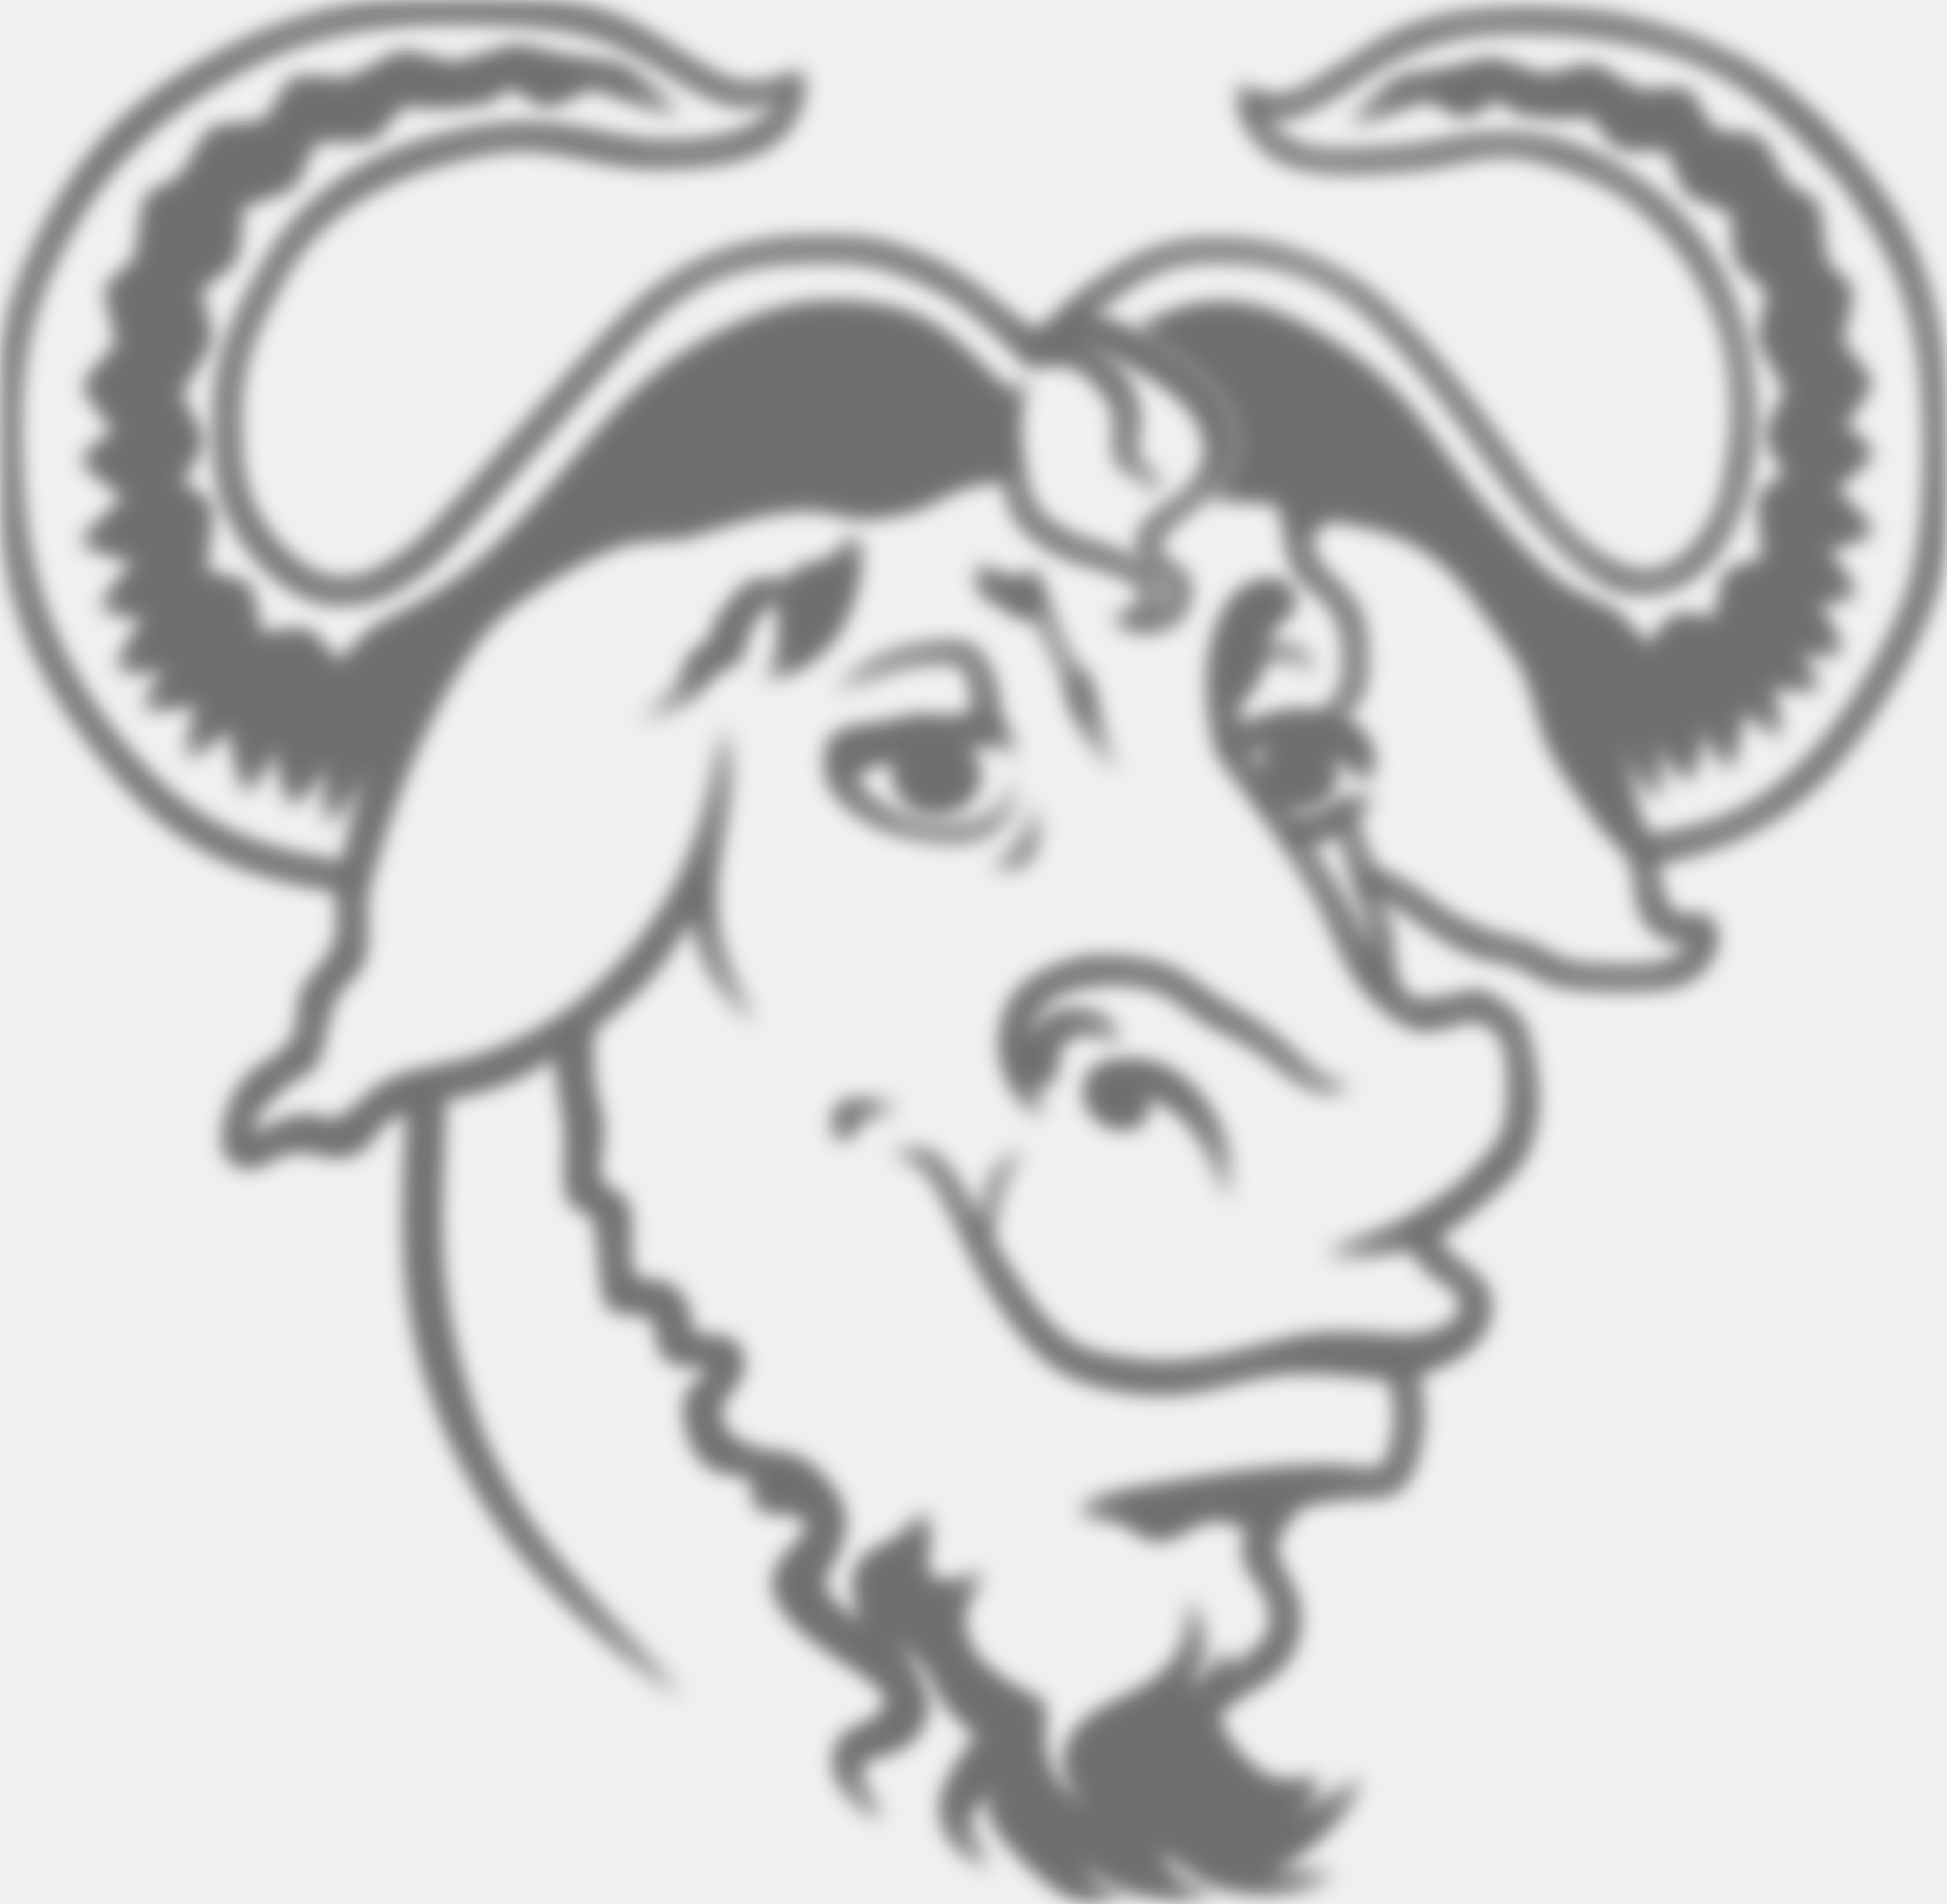
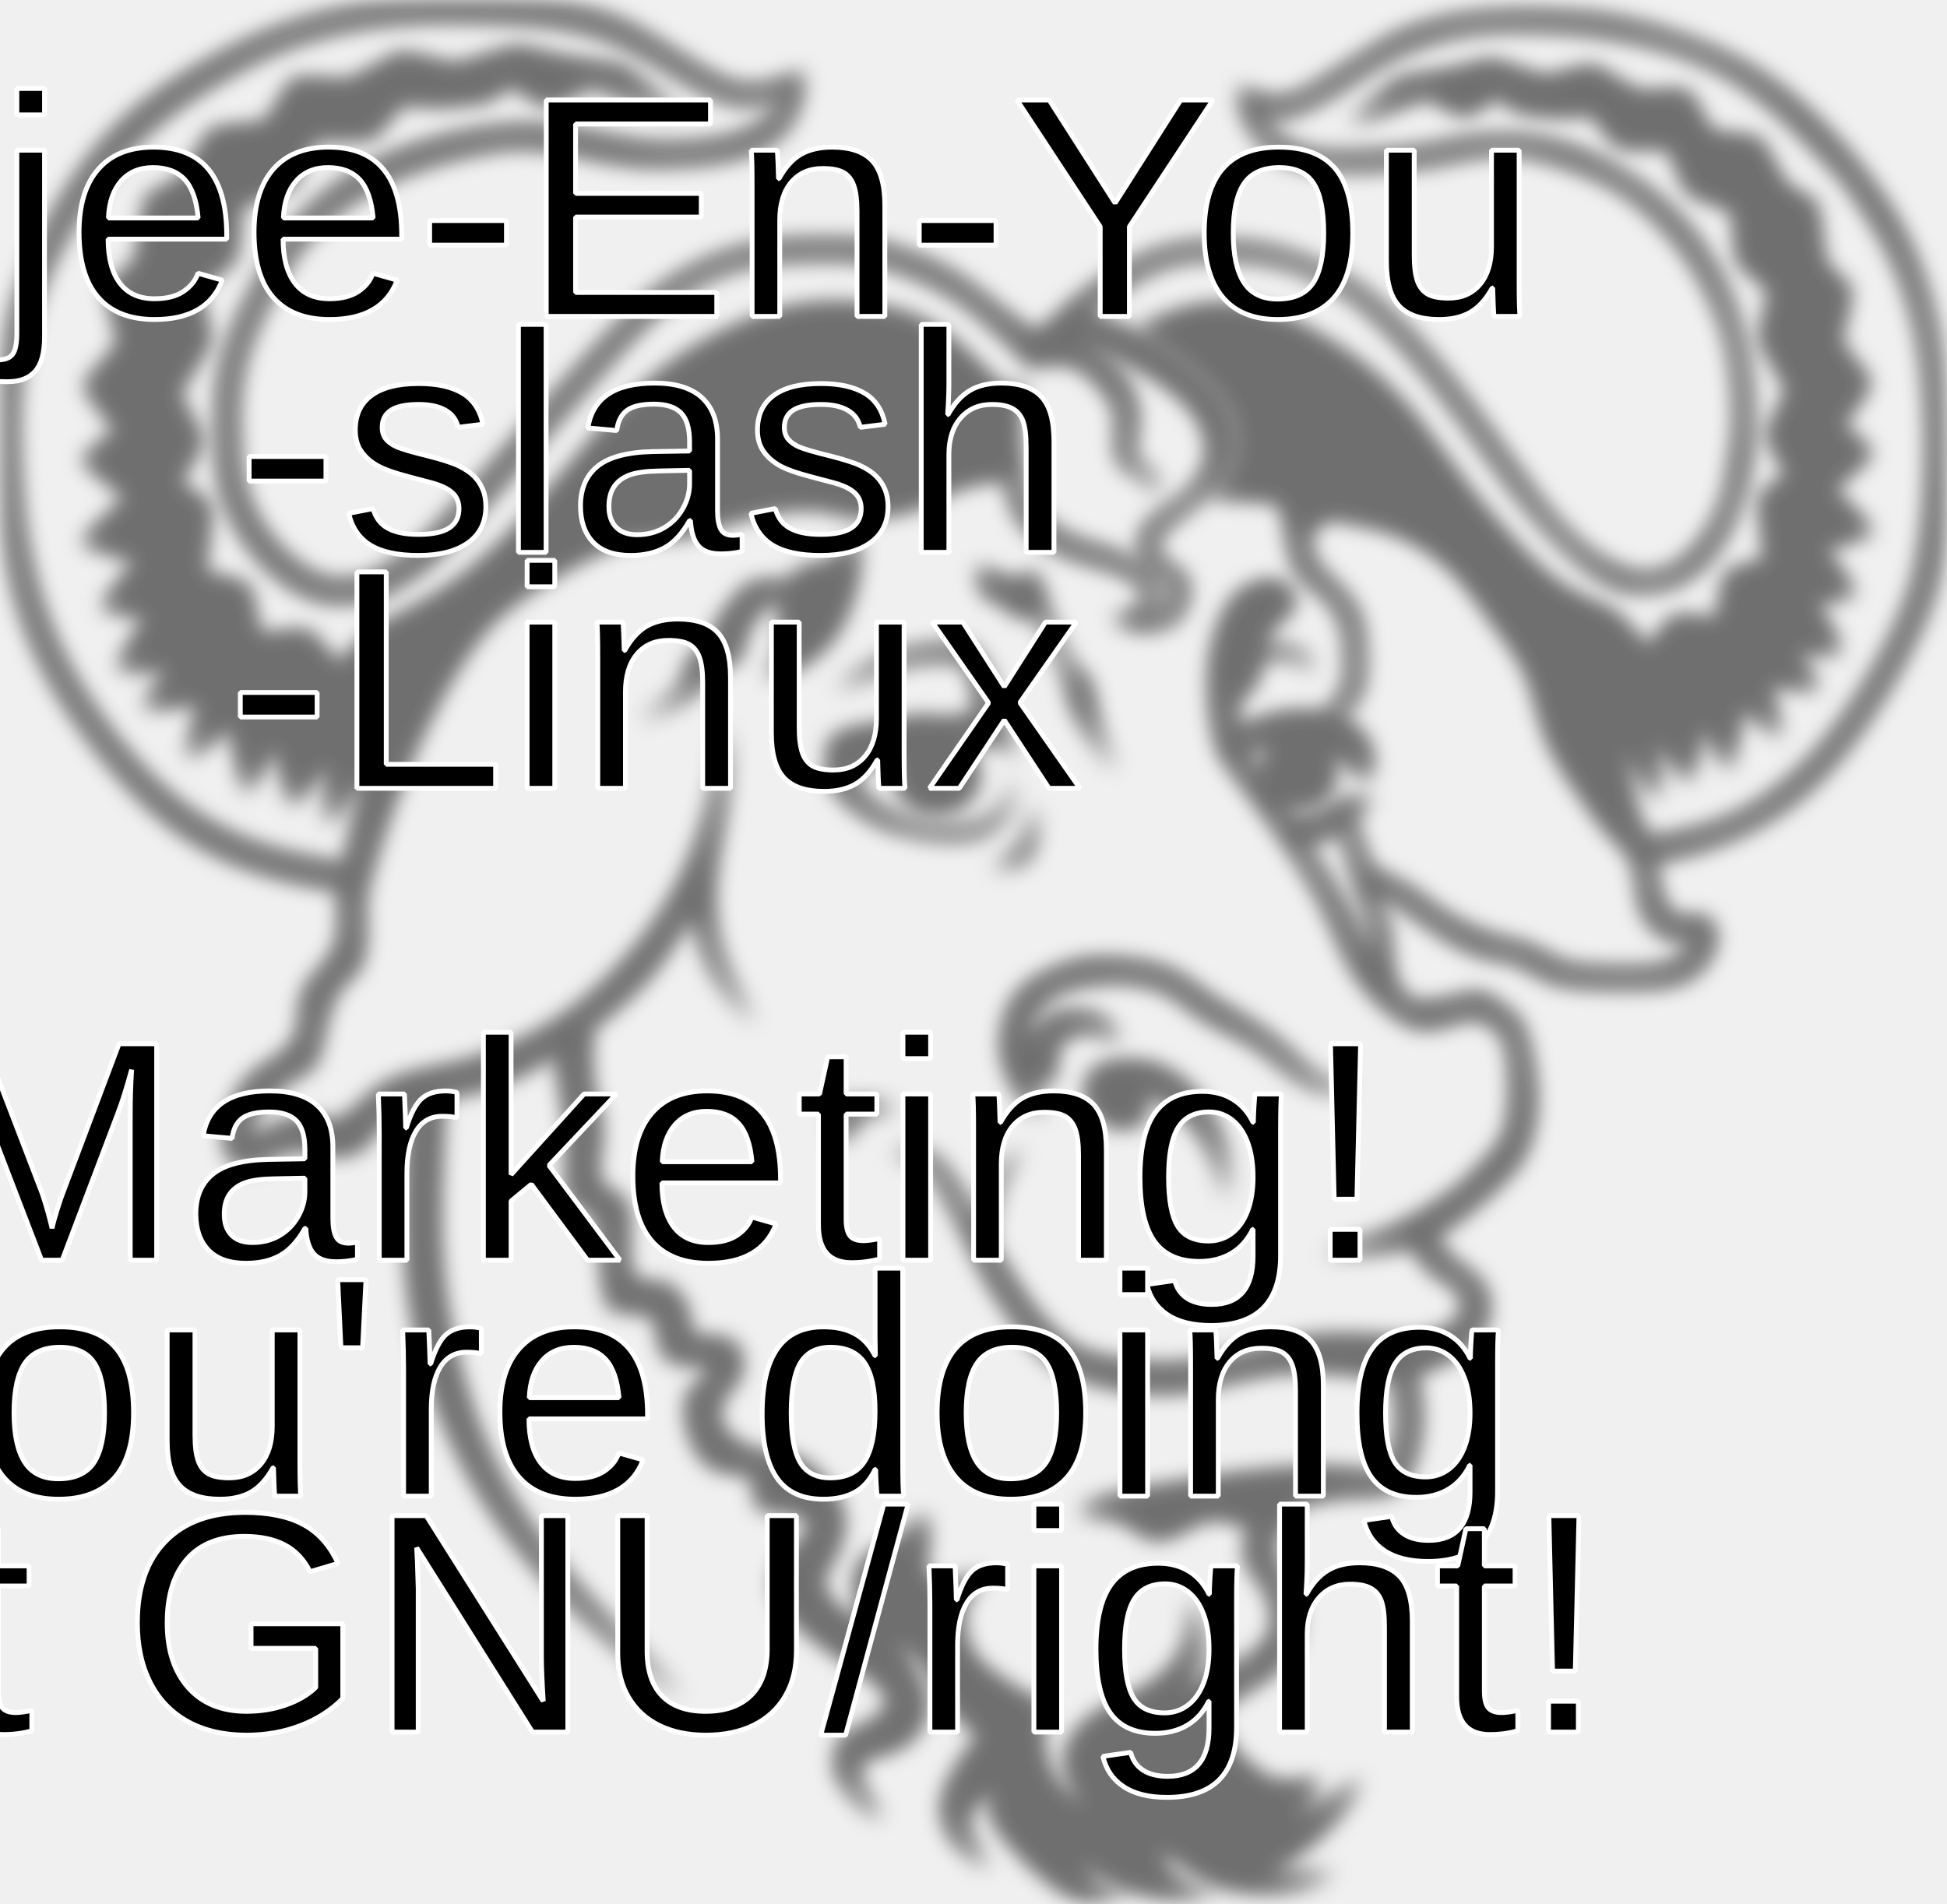
<svg xmlns="http://www.w3.org/2000/svg" width="5346.808" height="5227.631" id="svg2" version="1.0">
  <defs id="defs4">
    <filter style="color-interpolation-filters:sRGB;" id="filter817">
      <feGaussianBlur stdDeviation="3 3" result="fbSourceGraphic" id="feGaussianBlur815" />
      <feColorMatrix result="fbSourceGraphicAlpha" in="fbSourceGraphic" values="0 0 0 -1 0 0 0 0 -1 0 0 0 0 -1 0 0 0 0 1 0" id="feColorMatrix819" />
      <feColorMatrix id="feColorMatrix821" values="1 0 0 0 -0 0 1 0 0 -0 0 0 1 0 -0 0 0 0 1 0" in="fbSourceGraphic" result="fbSourceGraphic" />
      <feColorMatrix result="fbSourceGraphicAlpha" in="fbSourceGraphic" values="0 0 0 -1 0 0 0 0 -1 0 0 0 0 -1 0 0 0 0 1 0" id="feColorMatrix823" />
      <feColorMatrix id="feColorMatrix825" values="1 0 0 0.009 -0 0 1 0 0.009 -0 0 0 1 0.009 -0 0 0 0 1 0" in="fbSourceGraphic" result="fbSourceGraphic" />
      <feColorMatrix result="fbSourceGraphicAlpha" in="fbSourceGraphic" values="0 0 0 -1 0 0 0 0 -1 0 0 0 0 -1 0 0 0 0 1 0" id="feColorMatrix827" />
      <feColorMatrix id="feColorMatrix829" values="1 0 0 0.018 -0 0 1 0 0.018 -0 0 0 1 0.018 -0 0 0 0 1 0" in="fbSourceGraphic" result="fbSourceGraphic" />
      <feColorMatrix result="fbSourceGraphicAlpha" in="fbSourceGraphic" values="0 0 0 -1 0 0 0 0 -1 0 0 0 0 -1 0 0 0 0 1 0" id="feColorMatrix835" />
      <feColorMatrix id="feColorMatrix837" values="1 0 0 0.408 -0 0 1 0 0.408 -0 0 0 1 0.408 -0 0 0 0 1 0" in="fbSourceGraphic" />
    </filter>
  </defs>
  <g id="layer1" transform="translate(2279.118,2332.882)">
    <g id="Layer_1" transform="matrix(10,0,0,10,-2278.974,-2332.603)" style="filter:url(#filter817)">
      <g id="g2490">
        <path id="path2492" d="m 112.993,304.372 c -3.634,0.247 -8.365,1.875 -11.539,7.564 -2.591,4.646 -8.661,5.387 -11.495,4.451 -4.721,-1.56 -10.755,-2.642 -16.6,1.523 -5.845,4.164 -12.157,1.015 -11.05,-6.576 1.107,-7.59 3.849,-14.351 11.127,-18.538 15.895,-9.144 4.848,-15.508 13.572,-24.685 8.741,-9.195 6.81,-12.009 6.52,-24.497 C 63.985,239.176 47.241,230.661 28.544,207.301 9.847,183.94 2.599,164.711 0.661,135.423 -1.277,106.135 0.403,87.154 13.057,62.843 25.711,38.532 39.034,26.829 62.122,14.69 85.21,2.553 107.832,-0.354 128.742,0 c 20.91,0.353 34.843,1.885 46.658,8.626 11.814,6.741 22.622,15.224 29.512,15.285 6.891,0.061 11.582,-1.744 14.931,-4.31 0.894,22.703 -19.539,24.675 -37.819,25.155 -18.281,0.479 -29.514,-7.083 -46.351,-4.27 -16.837,2.813 -44.404,10.475 -57.833,33.85 -13.429,23.375 -13.887,31.638 -12.771,51.24 1.116,19.603 17.988,34.228 27.512,34.387 9.523,0.159 11.649,-2.599 19.985,-8.036 8.337,-5.438 50.896,-58.122 65.418,-69.956 14.523,-11.834 28.854,-15.488 44.328,-15.678 15.474,-0.19 19.428,0.335 31.908,5.45 12.48,5.114 20.149,14.533 30.211,20.291 5.143,-3.027 8.338,-7.547 13.057,-10.996 16.877,-12.335 25.646,-15.659 45.705,-13.707 11.529,1.122 26.066,7.708 34.74,15.25 15.445,13.429 28.205,32.125 38.516,46.328 8.029,11.061 17.477,24.295 30.965,28.432 14.727,4.515 25.809,-14.559 27.436,-25.139 0.922,-5.995 2.125,-11.249 2.135,-17.847 0.01,-6.599 -0.664,-14.607 -2.566,-21.484 -1.902,-6.877 -5.16,-13.72 -8.688,-19.394 -5.742,-9.235 -15.137,-18.899 -24.912,-23.871 -5.486,-2.79 -18.393,-7.863 -26.529,-8.041 -9.969,-0.216 -17.564,3.133 -26.781,3.761 -11.156,0.761 -31.084,3.269 -39.83,-5.35 -5.566,-5.485 -6.266,-9.144 -7.217,-16.296 2.459,2.026 5.898,3.358 8.959,3.617 6.986,0.59 13.527,-5.114 19.166,-8.419 4.645,-2.723 11.223,-7.589 17.324,-10.048 15.676,-6.32 34.932,-6.138 51.48,-4.445 13.264,1.356 30.461,7.257 42.094,13.84 11.688,6.612 22.951,17.761 31.201,28.271 10.379,13.224 16.053,24.57 19.812,41.063 4.805,21.062 6.137,52.702 0.328,73.469 -4.578,16.365 -19.779,41.504 -32.719,53.827 -12.762,12.155 -27.498,18.022 -44.256,21.231 0.656,3.382 0.764,6.536 1.631,9.309 1.232,3.936 3.588,8.324 8.428,6.936 1.93,-0.553 2.963,-1.032 5.508,1.194 2.543,2.226 1.219,10.825 -5.938,14.684 -3.629,1.957 -7.459,2.382 -13.271,2.498 -5.812,0.116 -14.883,0.141 -21.193,-0.964 -6.309,-1.104 -10.078,-6.111 -17.066,-6.895 -10.799,-1.208 -19.068,-9.01 -27.727,-14.59 -3.613,-2.329 -4.832,-2.353 -6.914,-3.53 1.125,3.444 2.625,7.021 3.373,10.332 0.75,3.311 0.43,6.378 0.828,9.028 0.396,2.648 1.131,4.707 1.559,6.855 1.73,1.547 2.283,3.9 5.189,4.64 2.908,0.739 7.461,-0.412 10.436,-0.812 2.975,-0.4 4.969,-2.021 7.303,-1.577 2.336,0.443 4.549,2.115 6.506,3.682 1.957,1.567 3.639,1.796 5.223,5.706 1.584,3.91 3.037,11.917 3.254,17.269 0.217,5.352 -0.383,10.183 -1.969,14.43 -1.586,4.247 -2.98,6.13 -7.275,10.336 -4.295,4.207 -11.289,10.38 -18.268,14.68 1.285,1.903 1.855,3.645 3.859,5.71 2.004,2.066 6.182,4.381 8.041,6.56 1.857,2.179 2.799,3.742 2.826,6.186 0.029,2.443 -0.09,5.619 -2.074,8.283 -4.941,6.633 -10.785,7.821 -17.891,10.941 1.195,7.462 2.17,12.793 0.443,20.244 -0.705,3.036 -2.271,9.92 -6.016,11.686 -3.746,1.766 -10.969,0.911 -15.541,1.637 -4.572,0.727 -7.131,1.417 -10.695,2.125 -2.166,3.131 -5.391,6.586 -6.496,9.392 -1.107,2.807 -0.773,3.813 0.156,6.679 0.929,2.866 4.092,7.039 4.988,10.395 0.896,3.356 1.07,6.969 0.234,10.334 -0.838,3.365 -2.271,5.807 -5.139,8.795 -2.867,2.989 -8.508,5.336 -11.318,7.758 -2.812,2.423 -5.611,2.714 -4.844,6.723 1.055,5.506 9.1,14.436 14.92,16.562 3.488,1.275 8.17,0.873 12.406,-0.915 -0.287,4.703 -4.357,7.873 -7.016,10.996 7.201,-2.059 14.184,-6.001 19.014,-11.226 -1.498,4.538 -6.652,11.823 -14.361,18.22 -7.709,6.397 -7.662,5.088 -11.494,7.633 6.992,1.405 13.494,1.025 18.91,0.052 -2.969,1.637 -7.836,3.939 -14.283,4.616 -6.447,0.676 -10.422,0.198 -16.232,-1.213 -5.811,-1.412 -11.115,-6.694 -18.156,-10.335 0.686,2.612 1.174,5.753 4.135,8.439 2.961,2.686 7.441,4.052 12.203,6.375 -6.062,-0.688 -12.432,-0.896 -18.389,-2.209 -4.41,-0.973 -7.373,-2.005 -10.6,-3.603 -3.225,-1.598 -5.715,-3.929 -8.572,-5.893 1.369,2.615 1.775,5.691 4.105,7.847 2.33,2.156 6.117,2.959 9.18,4.44 -3.195,-0.07 -6.268,0.623 -9.58,-0.21 -3.314,-0.833 -6.422,-2.142 -9.867,-4.68 -3.445,-2.538 -6.998,-5.663 -9.938,-8.858 -2.938,-3.195 -6.566,-7.337 -7.664,-10.283 -1.1,-2.947 0.66,-5.008 0.99,-7.509 -2.029,1.333 -4.525,2.067 -6.084,4.002 -1.559,1.935 -2.941,3.702 -2.251,7.075 0.691,3.373 3.804,7.496 6.005,11.248 -6.568,-5.371 -10.236,-7.439 -11.799,-13.918 -1.463,-6.066 2.322,-11.572 5.199,-16.159 1.429,-2.278 3.567,-4.398 4.903,-6.597 -2.967,-2.903 -6.358,-5.398 -8.901,-8.709 -2.542,-3.31 -3.61,-7.79 -6.205,-10.957 -2.596,-3.168 -6.088,-5.173 -9.129,-7.756 2.673,5.742 7.066,12.785 8.02,17.229 0.953,4.444 -1.069,7.164 -2.646,9.563 -1.578,2.399 -4.124,2.934 -6.539,4.408 -2.415,1.475 -6.171,0.312 -7.61,2.501 -1.438,2.188 -1.824,5.48 -0.449,7.648 l 5.64,8.902 c -2.078,-1.049 -5.658,-4.1 -7.272,-6.264 -1.614,-2.164 -4.09,-4.163 -4.429,-7.089 -0.339,-2.925 -0.504,-5.464 1.391,-8.07 1.896,-2.605 7.086,-3.477 9.409,-5.48 2.323,-2.003 3.626,-3.307 3.493,-5.896 -0.132,-2.589 -2.661,-4.441 -4.835,-6.073 -6.637,-4.978 -15.151,-9.565 -20.787,-15.565 -3.184,-3.39 -4.712,-6.127 -5.352,-8.466 -0.639,-2.338 0.037,-4.162 1.619,-7.038 1.582,-2.877 7.007,-6.718 7.667,-9.843 0.659,-3.124 -2.081,-3.795 -4.554,-4.897 -2.473,-1.102 -7.17,0.565 -9.464,-1.352 -2.293,-1.917 0.674,-5.945 -1.911,-8.154 -2.584,-2.209 -8.499,-0.976 -11.552,-3.352 -3.053,-2.377 -4.315,-5.327 -5.367,-8.775 -1.052,-3.448 -1.171,-7.225 -0.458,-9.722 0.713,-2.497 2.855,-2.934 4.147,-4.228 1.292,-1.294 2.413,-2.367 0.691,-4.297 -1.722,-1.929 -7.365,0.108 -10.609,-2.369 -3.244,-2.477 -1.258,-8.41 -3.552,-10.911 -2.293,-2.501 -6.409,-1.522 -8.581,-2.321 -2.171,-0.799 -3.023,2.02 -4.355,-2.438 -1.332,-4.459 -1.368,-17.75 -3.16,-22.71 -1.792,-4.96 -5.311,-0.335 -6.945,-5.265 -1.634,-4.929 -0.085,-12.812 -0.821,-20.257 l -3.335,-20.257 c -11.634,7.815 -19.314,10.269 -31.813,12.477 -1.043,30.582 -3.916,48.591 6.464,82.52 10.38,33.928 31.387,53.924 59.726,82.649 -37.395,-28.016 -55.248,-50.792 -66.422,-79.97 -11.176,-29.182 -9.03,-53.586 -7.906,-81.686 z M 311.701,292.08 c 2.877,0.129 6.373,0.859 8.393,2.171 2.021,1.312 4.166,2.384 6,4.251 4.576,4.66 8.008,10.28 9.525,16.738 0.967,4.117 1.111,9.397 1.463,14.231 -1.385,-4.468 -2.316,-9.127 -4.289,-13.13 -3.111,-6.312 -8.396,-12.473 -14.959,-15.31 -2.166,-0.938 -3.611,-0.764 -4.803,-0.598 0.533,0.895 1.426,1.645 1.465,2.956 0.039,1.311 -0.254,3.876 -2.477,4.954 -3.584,1.739 -7.568,0.516 -10.336,-1.931 -2.791,-2.466 -3.742,-6.638 -2.281,-10.223 1.741,-4.272 8.375,-4.283 12.299,-4.109 z M 275.629,286 c 0.361,-7.345 3.012,-13.539 9.594,-17.141 3.404,-1.862 8.648,-4.27 13.467,-4.836 4.629,-0.543 15.889,-0.146 22.662,2.945 5.201,2.374 8.744,6.07 13.311,8.771 4.566,2.702 7.814,4.513 12.162,7.543 6.674,4.651 10.586,9.772 15.213,12.842 2.225,1.475 5.355,1.256 8.309,2.158 -2.297,0.682 -5.299,1.434 -7.777,0.642 -3.09,-0.988 -7.41,-3.813 -9.807,-5.838 -4.236,-3.578 -6.432,-5.324 -11.055,-8.023 -2.76,-1.608 -7.305,-3.503 -10.338,-5.481 -3.035,-1.978 -8.303,-6.318 -11.219,-7.787 -3.707,-1.866 -10.381,-2.904 -14.508,-2.783 -5.686,0.166 -13.916,1.104 -18.316,5.096 -4.371,3.968 -6.031,7.459 -5.045,12.612 1.646,-1.896 2.742,-4.278 4.391,-5.688 3.416,-2.918 7.336,-3.059 11.588,-2.506 4.777,0.622 7.182,3.381 8.76,7.916 -1.062,-0.78 -3.014,-2.493 -4.555,-3.024 -3.617,-1.248 -6.352,-0.864 -9.74,0.953 -4,2.146 -2.912,5.322 -3.488,8.854 -0.264,1.629 -0.879,2.941 -1.318,4.412 -1.504,-0.398 -2.895,-1.024 -4.033,-2.152 0.047,1.65 -0.193,3.093 0.145,4.949 0.336,1.855 1.24,4.059 1.859,6.088 -2.785,-2.786 -5.635,-5.38 -7.434,-8.977 -1.801,-3.599 -3.021,-7.593 -2.828,-11.545 z m 4.82,-53.46 c 2.053,-3.047 2.654,-7.721 3.92,-11.521 -0.506,4.813 0.467,10.106 -1.883,13.592 -2.35,3.486 -6.477,2.875 -9.896,3.889 2.66,-2.028 5.805,-2.913 7.859,-5.96 z m -49.151,71.368 c 2.636,-2.134 9.75,-0.428 15.071,-0.047 -3.824,0.979 -7.648,1.959 -11.472,2.938 -0.356,1.301 -0.195,2.792 -1.068,3.901 -0.874,1.11 -2.534,1.521 -3.8,2.28 0.125,-3.418 -1.367,-6.939 1.269,-9.072 z m 37.491,-148.22 c 3.176,1.71 7.207,3.971 10.012,4.041 2.805,0.07 3.539,-1.834 5.189,-2.933 2.596,8.465 5.576,17.766 9.996,25.447 1.852,3.218 3.033,1.722 4.441,4.956 1.406,3.233 2.031,9.812 3.365,13.943 1.336,4.131 3.078,7.171 4.617,10.756 -3.908,-5.537 -8.957,-12.597 -11.135,-17.205 -2.176,-4.607 -0.783,-5.008 -2.545,-9.396 -1.762,-4.388 -5.324,-11.228 -7.986,-16.842 -1.906,0.253 -4.266,0.6 -5.715,0.153 -1.449,-0.447 -1.16,-1.988 -2.469,-2.984 -1.311,-0.996 -3.514,-0.61 -5.35,-2.2 -1.836,-1.589 -2.254,-4.85 -2.42,-7.736 z m -17.101,41.769 c 2.989,-0.262 6.701,0.539 9.5,0.38 2.799,-0.159 4.797,-0.885 7.196,-1.328 -0.445,-4.216 -0.023,-11.962 -3.915,-14.777 -2.514,-1.818 -12.839,-0.449 -15.597,0.146 -6.206,1.338 -13.433,5.042 -19.435,7.358 5.752,-4.018 10.721,-7.742 17.62,-9.816 4.147,-1.247 13.825,-2.868 18.105,-1.712 1.954,0.527 2.349,1.336 3.534,2.992 4.074,5.688 4.062,10.604 5.119,17.23 1.039,1.619 2.146,2.699 2.988,4.369 0.84,1.67 1.316,4.298 1.551,6.446 -1.066,-1.546 -0.414,-3.485 -3.367,-4.636 -2.955,-1.151 -7.479,-0.076 -11.46,0.34 2.902,2.094 4.344,4.111 4.455,8.538 0.13,5.198 -4.271,8.939 -8.866,9.295 -6.379,0.495 -9.668,-0.906 -12.248,-6.358 -1.13,-2.388 -0.311,-5.261 -0.405,-7.589 -7.665,0.533 -7.54,0.283 -13.142,4.954 3.045,4.461 4.963,7.026 9.995,9.695 2.822,1.498 6.017,2.954 9.514,3.549 3.498,0.595 9.235,1.17 12.909,0.606 3.675,-0.564 5.757,-1.613 8.481,-4.132 2.725,-2.52 2.975,-6.128 4.039,-8.98 -0.242,2.745 -0.557,6.241 -1.576,8.232 -3.1,6.053 -8.461,7.847 -14.862,7.867 -6.144,0.02 -13.744,-1.397 -19.46,-3.767 -4.57,-1.894 -12.146,-7.258 -13.944,-11.918 -1.229,-3.184 -0.256,-7.091 -0.385,-10.637 6.328,-4.208 7.894,-3.173 15.381,-4.405 3.132,-0.516 5.286,-1.679 8.275,-1.942 z m -36.861,-28.501 c 0.178,-2.521 0.457,-2.467 0.686,-3.701 -5.765,-1.542 -8.077,2.198 -11.457,9.144 -1.265,2.599 -0.013,4.146 -1.37,5.857 -1.355,1.711 -3.539,1.471 -5.74,3.114 -2.201,1.642 -4.382,4.787 -6.44,6.488 -4.223,3.491 -9.931,5.622 -14.829,7.971 3.345,-2.468 9.836,-6.211 11.936,-9.797 1.114,-1.901 0.949,-5.486 2.683,-7.195 1.733,-1.71 2.34,-2.893 4.578,-3.329 2.238,-0.436 1.338,-3.03 2.06,-5.092 0.722,-2.062 2.16,-3.526 3.69,-5.586 1.53,-2.06 3.46,-5.153 6.481,-6.276 3.021,-1.124 7.732,0.091 10.019,-0.556 2.286,-0.647 0.973,-2.309 2.634,-3.307 1.663,-0.998 4.896,-0.558 7.117,-1.625 3.937,-1.893 5.82,-5.053 8.188,-8.436 0.344,7.282 0.26,12.525 -2.357,19.376 -2.947,7.711 -5.934,12.253 -14.298,16.995 -2.882,1.633 -5.75,2.2 -8.139,3.057 1.393,-1.9 3.387,-2.725 4.18,-5.7 0.791,-2.977 0.2,-8.88 0.378,-11.402 z m 135.038,35.507 c -3.977,0.259 -4.92,-0.264 -8.102,1.98 1.725,2.684 3.449,5.368 5.172,8.052 -0.152,-5.298 0.364,-6.36 2.93,-10.032 z m -10.42,-3.85 c 5.508,-2.346 10.307,-4.244 16.299,-4.619 2.402,-0.151 6.131,0.221 8.557,0.331 2.066,-3.042 4.699,-5.441 5.664,-8.913 0.639,-2.303 0.324,-12.992 -0.807,-15.767 -3.295,-8.076 -6.498,-8.417 -11.033,-13.043 -3.291,-3.355 -3.422,-8.464 -4.406,-14.189 -0.361,-2.103 -1.393,-4.764 -1.877,-6.934 -5.928,-0.999 -12.303,-1.328 -19.123,-0.987 3.307,-3.172 6.504,-6.07 7.453,-10.832 0.947,-4.762 0.176,-10.617 -2.531,-14.887 -2.707,-4.27 -7.031,-7.99 -11,-11.469 -3.971,-3.479 -9.662,-6.351 -13.424,-9.197 4.893,-1.752 9.889,-4.326 14.682,-5.255 12.486,-2.422 23.244,1.282 35.287,8.563 7.002,4.235 12.793,8.258 20.113,15.921 7.318,7.662 16.395,21.717 23.48,30.052 7.085,8.335 12.805,14.927 18.986,19.898 6.182,4.972 11.777,6.388 17.664,9.581 l 9.176,9.744 7.426,-9.189 11.949,1.351 2.469,-13.412 10.967,-3.005 -1.789,-18.08 7.885,-5.596 -5.926,-11.249 6.021,-12.292 -7.85,-14.051 3.027,-13.529 -9.088,-7.745 -1.186,-14.377 -12.678,-4.836 -5.086,-12.508 -14.254,-0.16 -6.992,-9.285 -9.596,0.672 -10.697,-1.165 -6.049,-4.466 -8.779,5.828 -10.623,-5.539 -21.117,8.017 13.766,-11.972 14.262,-2.278 10.926,-2.785 14.756,4.846 12.988,-3.29 12.523,7.403 13.252,-0.733 6.51,11.681 13.195,1.523 7.139,12.987 8.299,4.531 2.203,16.637 7.391,7.01 -3.25,14.557 8.707,11.024 -8.164,11.812 8.73,7.383 -11.16,9.891 11.303,11.771 -13.65,4.402 8.891,12.625 -11.15,1.924 7.312,13.882 -12.566,-0.167 6.33,10.398 -13.783,-1.659 3.297,14.959 -10.416,-9.163 -3.568,18.13 -7.188,-13.018 -3.893,16.237 -8.873,-11.973 0.242,17.026 -9.807,-15.309 c 2.068,8.686 1.654,18.197 7.359,26.386 17.676,-2.392 29.229,-6.846 42.771,-19.877 12.334,-11.868 27.076,-36.613 31.068,-52.308 4.555,-17.91 4.695,-50.85 0.209,-69.084 C 522.282,71.848 516.67,63.462 506.643,49.136 497.059,38.957 487.633,28.204 475.469,20.945 457.613,10.29 434.717,7.417 414.367,7.694 c -11.268,0.154 -18.816,2.318 -25.553,4.768 -11.781,4.284 -21.203,13.629 -33.18,18.247 -3.906,1.505 -7.037,1.552 -10.113,-0.091 3.012,6.026 6.289,8.729 13.801,10.922 5.434,1.586 18.4,0.583 27.326,-0.241 9.582,-0.885 14.58,-3.734 27.621,-3.555 12.736,0.175 22.828,5.013 28.346,8.168 11.385,6.51 19.549,13.732 26.643,25.172 3.896,6.282 6.625,13.37 8.547,20.603 1.922,7.233 2.764,15.334 2.887,22.415 0.123,7.081 -0.418,13.402 -2.15,19.774 -4.051,14.918 -12.988,30.098 -31.346,27.753 -11.234,-1.436 -28.17,-22.522 -33.842,-30.258 C 401.909,115.758 390.133,98.481 375.752,85.479 366.984,77.554 354.979,72.1 343.19,71.021 c -22.117,-2.024 -28.676,2.177 -45.324,15.899 3.387,1.08 6.693,1.676 10.164,3.24 7.703,3.471 14.748,7.957 20.893,13.711 6.439,6.031 9.328,9.848 9.557,18.484 0.152,5.735 -4.566,10.333 -8.891,14.469 -2.646,2.533 -6.148,4.852 -8.291,6.818 -2.84,2.609 -6.357,5.463 -2.789,9.619 1.342,1.562 3.672,2.74 5.637,4.199 3.119,2.315 1.691,10.919 -2.418,13.201 -5.258,2.917 -11.541,2.591 -15.877,-1.314 5.473,-0.819 8.949,-1.545 8.807,-6.022 -0.082,-2.595 -3.381,-4.751 -6.619,-6.227 -7.809,-3.56 -13.707,-3.035 -21.479,-8.627 -7.85,-5.651 -8.023,-8.745 -10.145,-17.617 -3.785,0.396 -7.27,0.483 -12.331,2.159 -5.061,1.675 -10.654,5.663 -15.249,6.65 -11.572,2.49 -13.878,1.752 -20.211,0.113 -11.15,-2.886 -25.668,2.055 -40.09,6.668 -2.398,0.767 -12.097,0.026 -18.626,2.317 -10.084,3.538 -24.233,12.106 -32.405,18.988 -12.382,10.429 -28.654,41.64 -37.848,77.464 -0.966,10.89 2.131,18.227 -4.729,23.546 -6.86,5.319 -6.67,18.946 -8.996,22.768 -2.326,3.821 -5.019,2.132 -10.026,7.499 -5.007,5.367 -7.556,4.47 -7.43,14.618 4.315,-2.837 10.606,-6.135 16.13,-6.334 4.892,-0.177 4.944,6.264 17.5,-6.149 6.715,-6.641 19.616,-6.844 28.567,-9.773 8.952,-2.929 25.083,-8.965 41.239,-27.027 16.156,-18.062 23.887,-37.077 27.02,-64.567 0.499,4.874 1.365,10.371 -0.722,23.816 -2.087,13.445 -6.585,28.546 2.891,46.634 l 5.904,11.269 c -3.515,-4.797 -10.381,-12.622 -12.448,-18.198 l -4.768,-12.863 c -10.667,16.748 -13.119,19.744 -27.937,31.743 -0.59,7.444 -0.735,15.208 1.698,22.331 2.433,7.122 -1.445,15.332 0.406,20.023 1.851,4.691 6.132,2.021 7.53,6.77 1.398,4.749 -0.73,14.138 1.438,18.767 2.168,4.629 7.487,1.82 10.065,3.315 2.578,1.496 3.421,3.546 4.8,5.513 1.378,1.966 -0.539,6.614 2.265,8.123 2.803,1.51 7.176,0.231 10.093,1.68 2.917,1.449 3.36,4.932 2.661,8.053 -0.7,3.121 -3.817,4.553 -5.186,7.726 -1.368,3.174 -1.215,5.383 0.429,8.297 1.644,2.915 5.284,4.52 8.912,5.991 3.628,1.471 8.726,0.645 12.47,2.679 3.744,2.034 7.109,6.087 9.086,9.033 1.977,2.945 2.526,5.023 2.425,8.12 -0.102,3.096 -1.358,6.663 -3.011,9.654 -1.653,2.991 -5.3,6.631 0.394,12.343 5.694,5.711 5.484,3.249 8.746,6.954 -0.355,-6.409 -3.003,-11.63 -1.067,-16.455 1.937,-4.825 7.752,-5.664 10.817,-7.834 3.065,-2.171 4.83,-5.153 7.246,-7.729 -0.035,3.315 0.32,6.879 -0.057,9.375 -0.768,5.075 -2.266,9.58 5.297,10.394 3.407,0.366 6.642,-1.843 10.227,-3.169 -1.878,3.363 -5.144,6.067 -5.635,10.092 -0.491,4.023 0.099,8.443 2.885,12.436 2.787,3.991 7.599,6.955 11.125,9.301 3.525,2.347 5.414,2.535 8.123,3.804 0.133,3.956 -0.646,8.143 -0.195,11.869 0.451,3.726 1.625,7.024 3.779,10.104 2.156,3.081 5.613,4.848 8.869,7.126 -1.785,-4.157 -5.406,-8.101 -5.357,-12.471 0.049,-4.369 1.359,-7.466 5.621,-11.343 4.262,-3.878 14.24,-7.241 18.945,-11.011 4.705,-3.771 6.223,-6.081 7.912,-9.742 1.689,-3.661 1.219,-9.559 1.531,-12.85 1.549,4.61 1.77,6.043 2.273,10.866 0.506,4.824 -2.811,11.59 -4.215,15.161 5.82,-2.811 9.514,-7.304 11.379,-11.695 1.248,0.74 0.619,2.769 1.078,6.679 2.074,-2.064 4.432,-3.652 6.52,-5.6 2.09,-1.946 4.379,-3.658 5.416,-6.375 1.035,-2.717 0.611,-5.606 -0.16,-8.763 -0.771,-3.157 -4.299,-6.818 -6.199,-10.271 -1.898,-3.452 0.336,-6.841 0.207,-11.001 -3.801,-0.653 -7.029,-2.589 -11.398,-1.96 -4.371,0.628 -9.377,5.533 -13.844,5.59 -4.467,0.057 -6.975,-4.128 -10.637,-5.278 -3.662,-1.15 -7.367,-1.024 -11.049,-1.536 4.664,-4.468 22.766,-6.596 35.148,-8.615 10.895,-1.777 21.707,-2.804 32.746,-2.959 4.93,-0.07 11.266,1.558 14.689,0.574 3.426,-0.982 2.695,-3.315 3.711,-5.858 2.842,-7.108 1.441,-13.438 -0.105,-20.596 -9.91,-1.162 -20.236,-2.584 -30.221,-1.817 -9.762,0.75 -21.322,5.391 -31.391,5.705 -8.754,0.272 -21.717,-1.677 -29.234,-6.259 -9.186,-5.599 -16.293,-17.624 -18.816,-21.485 -4.109,-6.289 -9.292,-18.627 -12.446,-24.268 -3.152,-5.641 -3.847,-7.219 -6.47,-9.574 -2.623,-2.354 -6.216,-2.536 -9.323,-3.805 3.582,0.366 7.493,-0.768 10.747,1.098 4.889,2.805 10.361,14.431 13.403,19.49 3.223,-10.804 2.471,-15.052 11.797,-21.144 -7.516,8.424 -7.703,14.805 -9.535,24.723 6.25,10.258 14.939,26.598 26.309,31.132 4.107,1.639 11.16,2.667 15.6,3.216 13.818,1.711 27.146,-2.668 40.717,-6.019 9.92,-2.45 19.986,-1.463 32.051,-0.754 4.096,0.24 13.754,-2.224 15.754,-6.367 1.08,-2.235 1,-4.921 -0.551,-7.303 -1.553,-2.382 -5.689,-3.534 -7.906,-5.678 -2.217,-2.144 -3.492,-4.689 -5.238,-7.034 -9.215,1.768 -16.795,2.447 -23.635,2.633 4.906,-2.021 9.613,-3.174 14.719,-5.171 5.106,-1.997 10.904,-5.275 15.025,-7.995 4.121,-2.721 6.752,-4.299 9.734,-7.465 2.98,-3.168 6.803,-6.431 9,-10.303 2.199,-3.872 2.539,-8.203 2.662,-12.995 0.123,-4.791 -0.084,-11.514 -1.932,-15.374 -1.846,-3.859 -5.406,-5.03 -8.266,-5.943 -2.861,-0.913 -4.82,1.396 -7.795,1.708 -2.977,0.312 -5.758,2.188 -10.062,0.164 -4.304,-2.024 -9.406,-6.144 -13.758,-12.259 -4.35,-6.116 -7.461,-16.112 -11.896,-23.802 -7.645,-13.256 -17.172,-25.639 -26.283,-37.922 -0.75,-3.029 -1.877,-7.215 -2.252,-11.324 -0.654,-7.16 -0.777,-14.598 1.445,-21.578 1.703,-5.347 4.18,-10.995 9.779,-13.188 2.24,-0.878 5.074,-1.226 7.076,-0.484 2.004,0.741 3.969,3.002 3.182,5.614 -0.865,2.872 -2.855,2.95 -4.207,4.4 -2.295,2.46 -3.213,4.265 -4.08,7.332 2.48,-0.04 5.832,-0.229 7.869,0.307 2.658,0.7 5.133,2.462 6.482,6.228 -3.172,-2.813 -4.748,-4.104 -8.707,-4.204 -1.814,-0.045 -4.018,0.604 -6.025,0.906 -0.75,2.44 -1.191,5.432 -2.25,7.32 -1.059,1.888 -3.121,1.435 -3.895,3.641 -0.774,2.202 -0.819,5.788 -0.429,8.683 z m 27.715,-3.307 c 1.215,0.479 1.678,0.584 3.217,1.755 1.539,1.171 3.662,2.34 4.881,5.138 1.221,2.799 1.164,7.127 0.904,8.89 -1.07,-0.314 -2.529,-0.102 -3.639,-1.051 -1.107,-0.949 -1.768,-3.098 -3.188,-4.018 -1.422,-0.919 -2.607,-0.718 -4.178,-0.917 0.807,2.296 1.199,4.593 0.824,6.675 -0.814,4.545 -3.486,6.847 -7.812,7.391 -1.889,0.237 -4.889,-0.385 -6.533,-0.684 0.762,1.702 2.053,3.193 2.816,4.895 3.658,-0.529 6.369,-0.454 8.336,-1.374 1.967,-0.92 4.076,-2.981 6.6,-3.854 2.525,-0.873 4.777,-0.859 7.539,-1.29 -2.176,1.875 -3.604,3.751 -5.777,5.626 1.594,4.633 3.188,9.265 4.781,13.897 3.379,2.114 6.549,3.228 10.807,5.838 4.26,2.611 9.367,7.281 14.914,9.828 5.547,2.547 8.85,3.933 14.646,5.026 5.795,1.093 10.406,5.787 16.109,6.55 5.703,0.763 16.355,0.917 20.75,0.488 4.99,-0.487 11.473,-3.062 12.055,-8.533 -4.184,1.032 -10.574,0.106 -13.801,-7.767 -1.432,-3.496 -0.73,-9.925 -2.922,-14.059 -2.191,-4.135 -5.246,-5.462 -8.896,-10.556 -3.65,-5.094 -9.621,-13.129 -12.973,-19.954 -3.35,-6.824 -4.139,-14.554 -6.973,-20.669 -2.834,-6.114 -7.109,-11.053 -10.422,-15.766 -7.234,-10.3 -13.068,-17.339 -24.986,-22.535 -5.732,-2.499 -12.258,-3.165 -18.387,-4.748 -2.494,1.117 -5.914,2.351 -6.521,5.268 -0.607,2.917 0.559,7.225 2.676,9.415 3.543,3.661 8.793,7.618 10.857,13.437 1.326,3.734 1.711,16.252 0.562,19.649 -1.192,3.527 -3.963,5.66 -6.266,8.009 z m 1.154,29.629 c -1.107,0.955 -1.951,1.936 -3.732,2.729 -1.779,0.793 -4.209,0.998 -6.57,1.588 3.311,5.154 6.789,10.362 9.961,15.781 3.174,5.418 5.924,11.351 8.953,17.025 -0.143,-3.252 0.049,-6.719 -0.424,-9.758 -0.473,-3.038 -1.85,-5.697 -3.215,-10.258 -1.363,-4.561 -3.041,-10.766 -4.973,-17.107 z M 279.229,113.611 c -0.467,5.07 0.391,12.996 1.441,17.96 1.258,5.942 2.469,9.023 7.291,12.603 8.83,6.555 14.467,5.45 21.26,9.251 3.232,1.809 7.328,4.841 8.523,8.046 1.195,3.205 -0.789,6.685 -3.24,8.053 4.287,0.638 9.094,-4.195 7.088,-9.157 -0.988,-2.442 -5.691,-3.53 -7.133,-5.994 -1.439,-2.463 -1.436,-4.999 -0.758,-7.501 1.225,-4.51 10.148,-8.608 13.301,-12.173 4.852,-5.486 6.715,-10.075 3.967,-17.14 -3.859,-9.925 -18.768,-17.889 -27.691,-21.784 -4.086,-1.783 -6.377,-1.91 -9.564,-2.865 6.525,3.824 13.404,6.87 16.705,15.418 2.756,7.139 0.369,9.829 0.461,16.045 0.043,2.882 3.838,4.323 5.523,6.144 1.467,1.583 1.348,2.758 0.176,4.943 -0.129,-1.971 -0.971,-3.442 -2.484,-4.513 -2.498,-1.771 -5.189,-1.39 -6.52,-5.021 -2.02,-5.52 1.986,-10.748 -2.518,-16.946 -3.369,-4.637 -7.85,-9.827 -13.895,-9.963 -2.861,-0.065 -5.012,0.367 -8.068,1.271 l -4.074,-4.903 -0.094,-0.064 C 270.639,87.758 264.969,81.525 253.344,76.327 241.719,71.13 235.99,70.343 222.661,70.639 c -13.329,0.295 -26.557,1.41 -41.995,14.723 -15.437,13.313 -55.224,64.292 -64.873,70.744 -9.648,6.452 -11.785,8.638 -23.841,8.641 C 79.896,164.75 61.08,147.697 60.343,126.385 59.605,105.072 59.309,97.497 74.124,71.822 88.94,46.146 115.78,38.262 135.694,35.6 c 19.915,-2.662 31.882,4.352 46.613,4.385 14.73,0.034 29.288,-2.509 33.581,-14.224 -2.101,1.251 -4.916,2.661 -12.832,2.246 C 195.14,27.592 184.164,18.427 171.817,12.286 159.47,6.146 145.73,5.427 128.107,5.094 110.484,4.761 88.494,6.108 66.708,17.869 44.922,29.63 30.051,42.109 17.415,65.127 4.779,88.146 2.891,106.94 4.928,134.811 c 2.037,27.871 10.633,48.599 27.184,68.998 16.551,20.399 33.092,30.38 62.918,34.091 l 6.279,-27.696 -11.209,16.086 0.277,-17.891 -10.139,12.581 -4.447,-17.062 -8.214,13.679 -4.08,-19.05 -11.903,9.627 3.768,-15.719 -15.75,1.743 7.235,-10.926 -14.361,0.175 L 40.842,168.86 28.1,166.837 38.26,153.57 22.66,148.945 35.576,136.577 22.823,126.184 32.798,118.426 23.47,106.014 33.42,94.431 29.706,79.135 38.155,71.77 40.67,54.289 50.152,49.527 58.31,35.881 73.389,34.28 l 7.44,-12.274 15.145,0.771 14.312,-7.779 14.843,3.457 16.86,-5.092 12.487,2.926 16.296,2.395 15.733,12.58 -24.133,-8.424 -12.14,5.821 -10.035,-6.125 -6.909,4.693 -12.225,1.224 -10.963,-0.708 -7.992,9.756 -16.291,0.168 -5.811,13.143 -14.486,5.082 -1.355,15.107 -10.388,8.138 3.461,14.216 -8.971,14.765 6.882,12.915 -6.773,11.82 9.011,5.88 -2.044,18.998 12.532,3.158 2.823,14.093 13.656,-1.419 8.484,9.656 10.486,-10.239 c 19.116,-9.532 26.988,-14.864 41.886,-30.977 16.959,-18.343 26.679,-35.302 49.269,-47.861 16.202,-9.008 29.417,-12.25 47.617,-9.105 17.088,2.952 22.81,13.202 35.395,24 1.334,-2.415 1.605,-3.055 3.803,-4.833 -0.69,3.136 -1.786,6.389 -2.065,9.405 z" style="fill-rule:evenodd" />
      </g>
    </g>
+     <text xml:space="preserve" style="font-style:normal;font-variant:normal;font-weight:normal;font-stretch:normal;font-size:864px;line-height:648px;font-family:Arial;-inkscape-font-specification:'Arial, Normal';font-variant-ligatures:normal;font-variant-caps:normal;font-variant-numeric:normal;text-align:center;letter-spacing:0px;word-spacing:0px;writing-mode:lr-tb;text-anchor:middle;fill:#000000;fill-opacity:1;stroke:#ffffff;stroke-width:13.3;stroke-linecap:round;stroke-linejoin:bevel;stroke-miterlimit:4;stroke-dasharray:none;stroke-opacity:1;" x="359.184" y="-1463.858" id="text861">
+       <tspan id="tspan859" x="359.184" y="-1463.858" style="stroke-width:13.3;stroke-miterlimit:4;stroke-dasharray:none;stroke-linejoin:bevel;stroke-linecap:round;">Djee-En-You</tspan>
+       <tspan x="359.184" y="-815.858" id="tspan863" style="stroke-width:13.3;stroke-miterlimit:4;stroke-dasharray:none;stroke-linejoin:bevel;stroke-linecap:round;">-slash</tspan>
+       <tspan x="359.184" y="-167.858" id="tspan865" style="stroke-width:13.3;stroke-miterlimit:4;stroke-dasharray:none;stroke-linejoin:bevel;stroke-linecap:round;">-Linux</tspan>
+       <tspan x="359.184" y="480.142" id="tspan867" style="stroke-width:13.3;stroke-miterlimit:4;stroke-dasharray:none;stroke-linejoin:bevel;stroke-linecap:round;" />
+       <tspan x="359.184" y="1128.142" id="tspan869" style="stroke-width:13.3;stroke-miterlimit:4;stroke-dasharray:none;stroke-linejoin:bevel;stroke-linecap:round;">Marketing!</tspan>
+       <tspan x="359.184" y="1776.142" id="tspan871" style="stroke-width:13.3;stroke-miterlimit:4;stroke-dasharray:none;stroke-linejoin:bevel;stroke-linecap:round;">You're doing</tspan>
+       <tspan x="359.184" y="2424.142" id="tspan873" style="stroke-width:13.3;stroke-miterlimit:4;stroke-dasharray:none;stroke-linejoin:bevel;stroke-linecap:round;">it GNU/right!</tspan>
+     </text>
  </g>
</svg>
